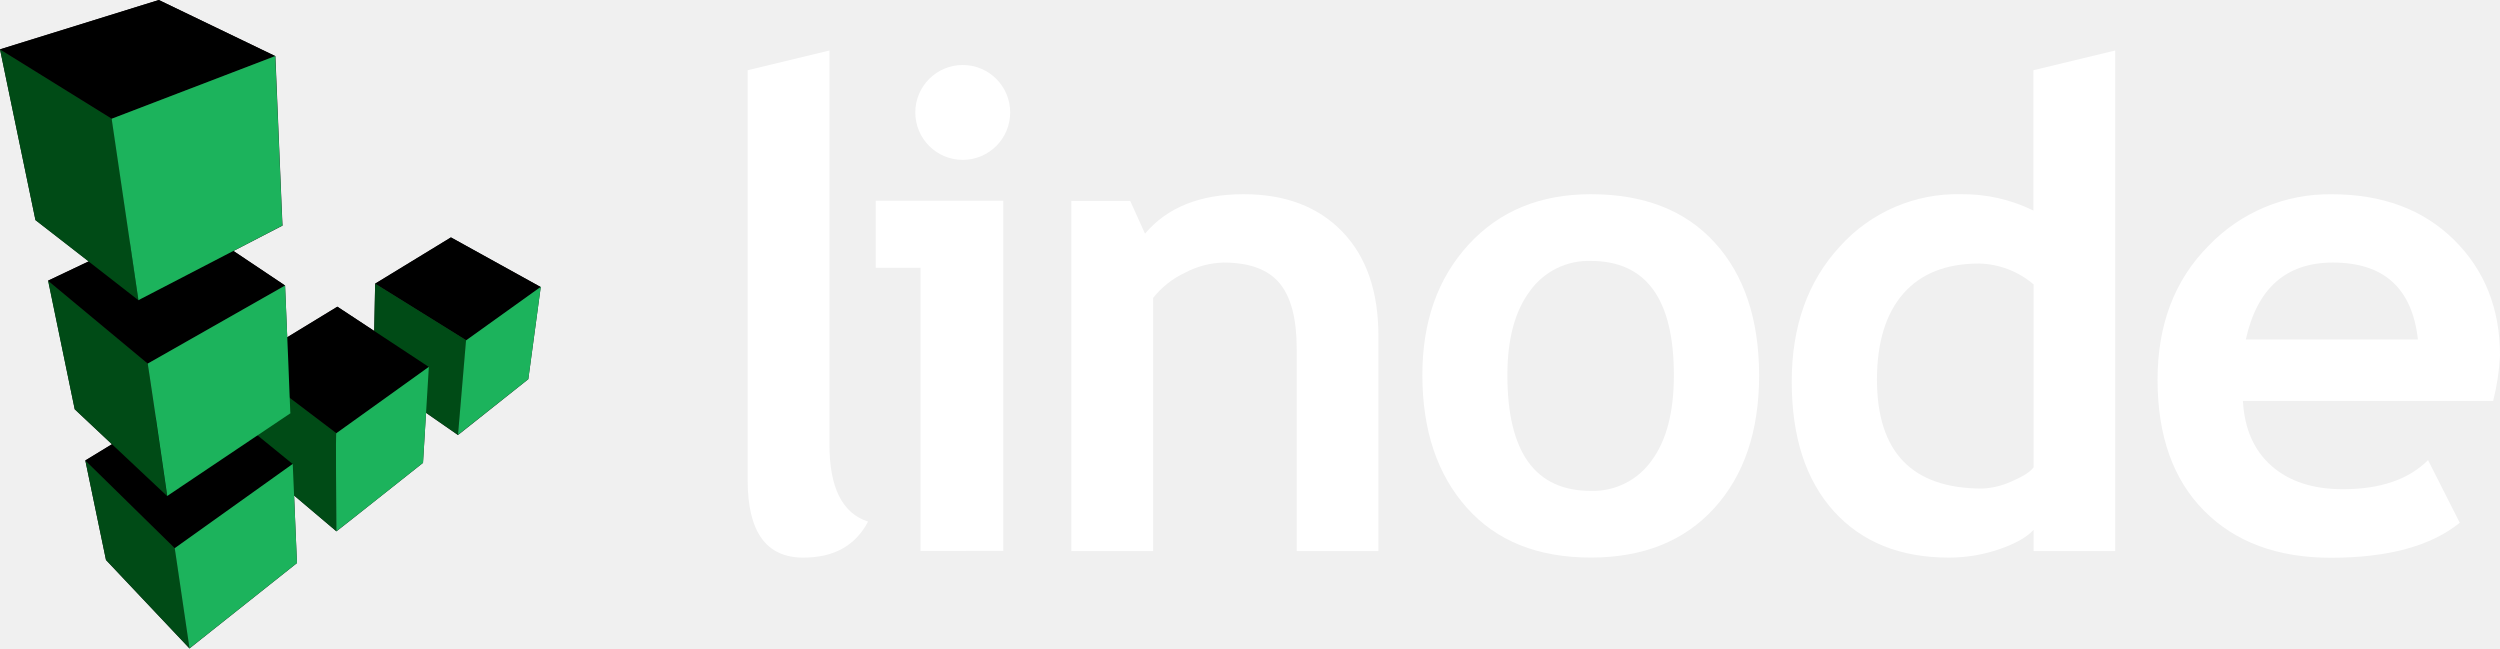
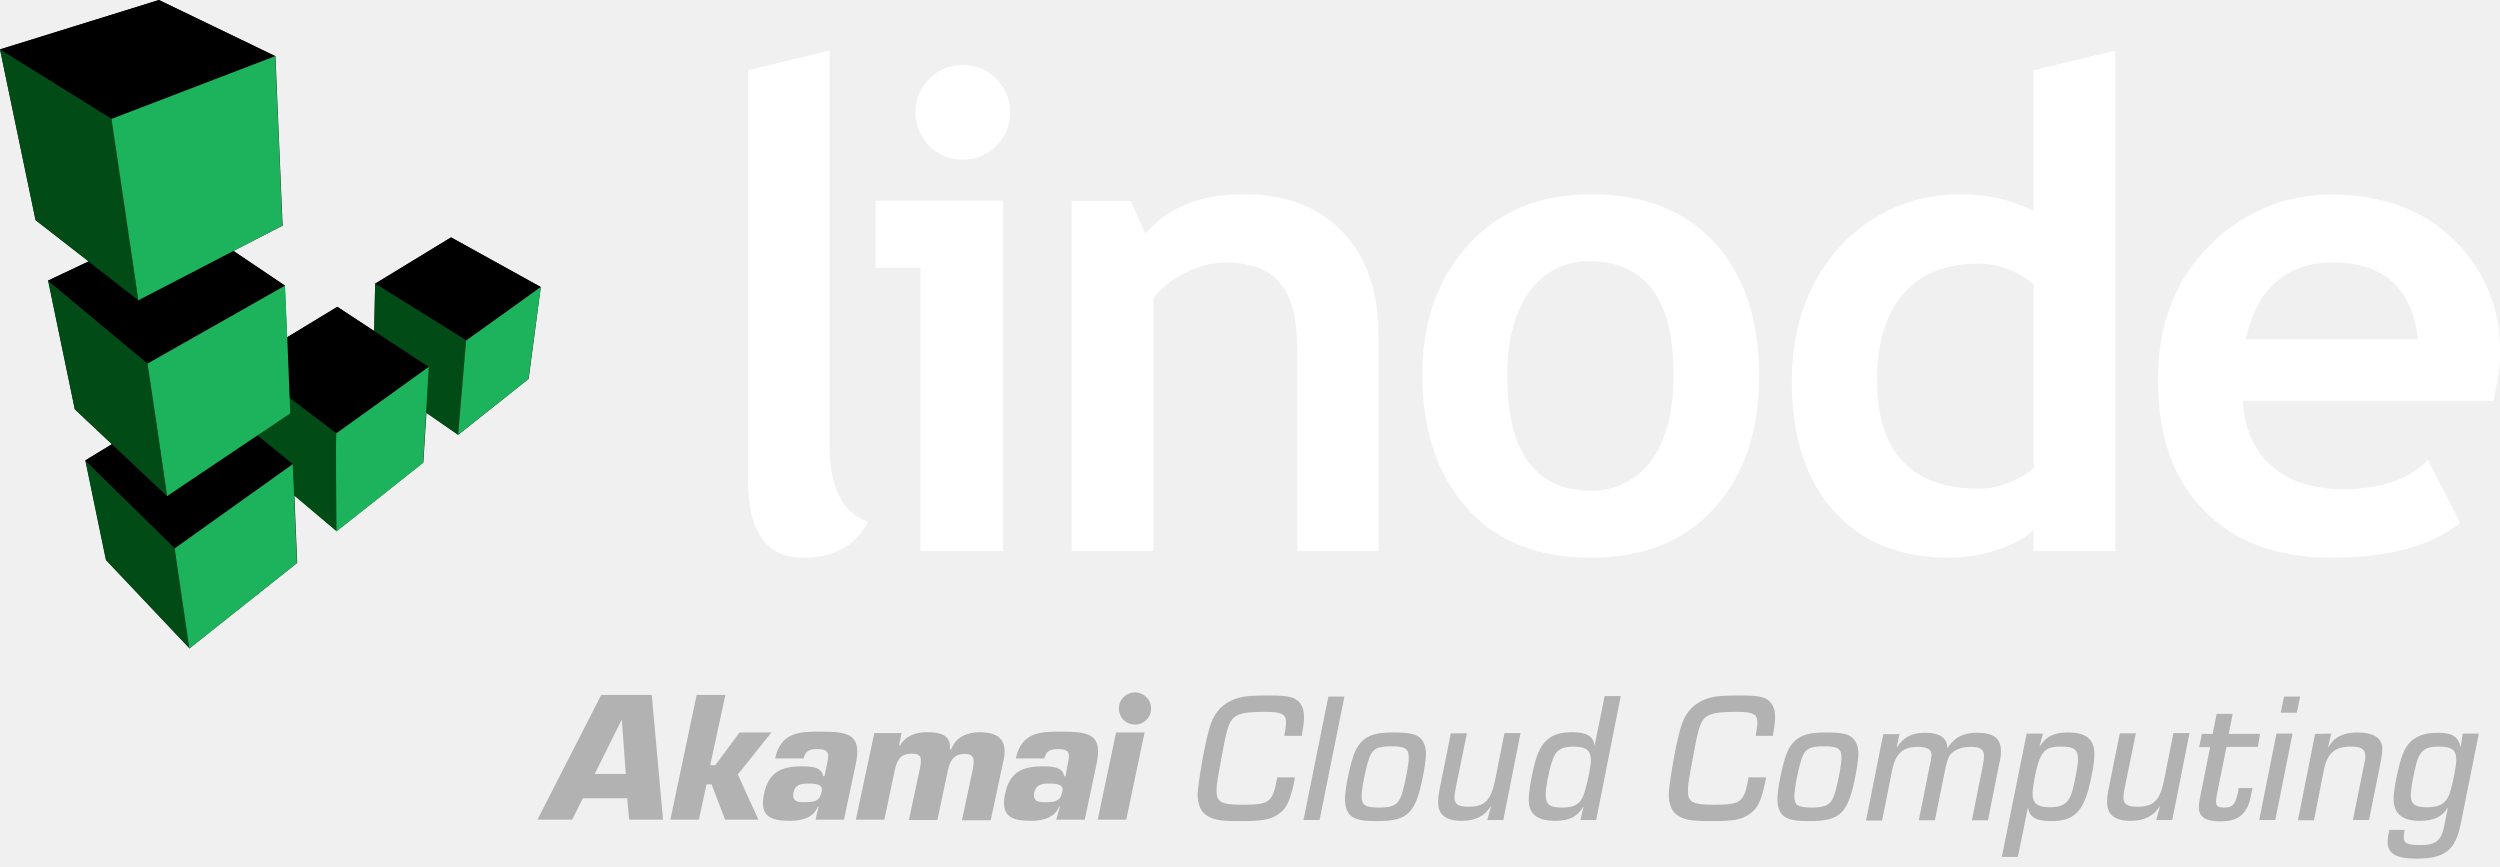
- <svg xmlns="http://www.w3.org/2000/svg" viewBox="0 0 506.94 131.5">
-   <path d="m109.65 58.21-18.21-10.07-15.37 9.38-.19 9.59-7.47-4.92-10.16 6.19-.44-10.48-10.48-7 10-5.17c-.08 0 0 1-1.48-34.34l-23.65-11.39-32.2 10 7.19 34.63 10.81 8.37-8.22 3.9 5.37 26.1 7.55 7.09-5.4 3.29 4.19 20.18 16.94 17.94c.08-.1 1.78-1.41 21.79-17.32l-.58-13.71 8.58 7.28c.12-.12 1.84-1.39 17.56-13.89l.61-10.14 6.48 4.5c.13-.12 1.58-1.22 14.26-11.33z" fill="#231f20" />
-   <path d="m94.54 69 15.11-10.79-18.21-10.07-15.37 9.38z" />
-   <path d="m92.87 88.2 1.67-19.2-18.47-11.48-.38 18.75z" fill="#004b16" />
-   <path d="m68.22 107.73v-19.89l-18.66-14.15 1.47 19.54z" fill="#004b16" />
-   <path d="m68.22 87.84 18.74-13.43-18.55-12.22-18.85 11.5z" />
-   <path d="m38.43 131.48-2.98-20.32-18.15-17.8 4.19 20.18z" fill="#004b16" />
-   <path d="m35.45 111.16 23.91-17.06-18.53-15.09-23.53 14.35z" />
-   <path d="m33.9 100.6-3.94-26.88-20.22-16.81 5.41 26.07z" fill="#004b16" />
-   <path d="m29.96 73.72 27.85-15.82-20.8-13.94-27.27 12.95z" />
-   <path d="m28.07 60.88-5.4-36.81-22.67-14.06 7.19 34.62z" fill="#004b16" />
-   <path d="m22.67 24.07 33.14-12.7-23.61-11.37-32.2 10.01z" />
-   <path d="m107.13 76.87c-14.02 11.13-14.33 11.33-14.26 11.33 1.74-20.1 1.59-19.2 1.67-19.2 16-11.45 15-10.79 15.11-10.79z" fill="#1cb35c" />
-   <path d="m85.78 93.84c-17.35 13.8-17.63 13.89-17.56 13.89-.17-20.82-.07-19.89 0-19.89 20-14.3 18.67-13.43 18.74-13.43z" fill="#1cb35c" />
-   <path d="m60.22 114.16c-21.66 17.22-21.86 17.32-21.79 17.32-3.07-20.94-3-20.32-3-20.32 25.47-18.16 23.86-17.06 23.93-17.06z" fill="#1cb35c" />
-   <path d="m55.81 11.37c1.52 35.37 1.4 34.34 1.48 34.34-28.66 14.89-29.29 15.17-29.22 15.17-5.52-37.63-5.47-36.81-5.4-36.81z" fill="#1cb35c" />
-   <path d="m57.81 57.9c1.15 26.81 1 25.88 1.11 25.88-24.81 16.67-25.09 16.82-25 16.82-4-27.58-4-26.88-3.94-26.88z" fill="#1cb35c" />
-   <g fill="#fff">
-     <path d="m151.61 14.24 16.58-4v79.88q0 13.13 7.83 15.65-3.84 7.31-13.13 7.3-11.28 0-11.28-15.66z" />
-     <path d="m186.66 111.72v-57.42h-9.08v-13.6h25.86v71zm8.56-98.54a9.62 9.62 0 1 1 -9.62 9.62 9.63 9.63 0 0 1 9.62-9.62z" />
-     <path d="m262.94 111.74v-41.06c0-6.05-1.16-10.48-3.48-13.26s-6.11-4.18-11.37-4.18a17.74 17.74 0 0 0 -7.8 2.06 18 18 0 0 0 -6.46 5.1v51.34h-16.59v-71h11.94l3 6.64q6.76-8 20-8 12.66 0 20 7.59t7.33 21.19v43.58z" />
-     <path d="m288.42 76.06q0-16.26 9.38-26.47t24.77-10.21q16.19 0 25.14 9.82t9 26.86q0 17-9.12 27t-25 10q-16.18 0-25.17-10.12t-9-26.88zm17.24 0q0 23.47 16.91 23.48a14.54 14.54 0 0 0 12.31-6.11q4.55-6.09 4.54-17.37 0-23.14-16.85-23.15a14.61 14.61 0 0 0 -12.33 6.09q-4.58 6.11-4.58 17.06z" />
-     <path d="m412.37 111.74v-4.31c-1.37 1.5-3.71 2.82-7 3.95a31.33 31.33 0 0 1 -10.15 1.69q-14.87 0-23.38-9.42t-8.52-26.27q0-16.84 9.78-27.42a32 32 0 0 1 24.51-10.58 32.37 32.37 0 0 1 14.72 3.32v-28.46l16.58-4v101.5zm0-54.06a17.6 17.6 0 0 0 -11.07-4.24q-10 0-15.33 6.07t-5.37 17.41q0 22.15 21.36 22.15a16.11 16.11 0 0 0 5.87-1.42c2.32-1 3.83-1.92 4.54-2.89z" />
-     <path d="m505.55 81.3h-50.74q.46 8.49 5.83 13.2t14.46 4.7q11.34 0 17.25-5.9l6.43 12.7q-8.75 7.09-26.13 7.1-16.25 0-25.7-9.52t-9.45-26.58q0-16.78 10.38-27.2a33.91 33.91 0 0 1 24.9-10.41q15.45 0 24.81 9.22t9.35 23.48a46.28 46.28 0 0 1 -1.39 9.21zm-50.15-12.47h34.89q-1.73-15.58-17.24-15.59-14.2 0-17.65 15.59z" />
+ <svg xmlns="http://www.w3.org/2000/svg" enable-background="new 0 0 885.7 306.9" viewBox="0 0 885.7 306.9">
+   <path d="m191.6 101.7-31.8-17.6-26.9 16.4-.3 16.8-13.1-8.6-17.8 10.8-.8-18.3-18.2-12.3 17.5-9c-.1 0 0 1.7-2.6-60l-41.3-19.9-56.3 17.5 12.6 60.5 18.9 14.6-14.4 6.8 9.4 45.6 13.2 12.4-9.4 5.7 7.3 35.3 29.6 31.3c.1-.2 3.1-2.5 38.1-30.3l-1-24 15 12.7c.2-.2 3.2-2.4 30.7-24.3l1.1-17.7 11.3 7.9c.2-.2 2.8-2.2 24.9-19.8z" fill="#231f20" />
+   <path d="m165.2 120.6 26.4-18.9-31.8-17.6-26.9 16.4z" />
+   <path d="m162.3 154.1 2.9-33.5-32.3-20.1-.7 32.8z" fill="#004b16" />
+   <path d="m119.2 188.2v-34.7l-32.6-24.8 2.6 34.2z" fill="#004b16" />
+   <path d="m119.2 153.5 32.7-23.5-32.4-21.3-32.9 20z" />
+   <path d="m67.1 229.7-5.2-35.5-31.7-31.1 7.3 35.3z" fill="#004b16" />
+   <path d="m61.9 194.2 41.8-29.8-32.4-26.4-41.1 25.1z" />
+   <path d="m59.2 175.8-6.9-47-35.3-29.4 9.5 45.6z" fill="#004b16" />
+   <path d="m52.3 128.8 48.7-27.6-36.3-24.4-47.7 22.6z" />
+   <path d="m49 106.4-9.4-64.3-39.6-24.6 12.6 60.5z" fill="#004b16" />
+   <path d="m39.6 42.1 57.9-22.2-41.2-19.9-56.3 17.5z" />
+   <path d="m187.2 134.3c-24.5 19.4-25 19.8-24.9 19.8 3-35.1 2.8-33.5 2.9-33.5 28-20 26.2-18.9 26.4-18.9z" fill="#1cb35c" />
+   <path d="m149.9 164c-30.3 24.1-30.8 24.3-30.7 24.3-.3-36.4-.1-34.8 0-34.8 34.9-25 32.6-23.5 32.7-23.5z" fill="#1cb35c" />
+   <path d="m105.2 199.5c-37.8 30.1-38.2 30.3-38.1 30.3-5.4-36.6-5.2-35.5-5.2-35.5 44.5-31.7 41.7-29.8 41.8-29.8z" fill="#1cb35c" />
+   <path d="m97.5 19.9c2.7 61.8 2.4 60 2.6 60-50.1 26-51.2 26.5-51.1 26.5-9.6-65.7-9.6-64.3-9.4-64.3z" fill="#1cb35c" />
+   <path d="m101 101.2c2 46.8 1.7 45.2 1.9 45.2-43.3 29.1-43.8 29.4-43.7 29.4-7-48.2-7-47-6.9-47z" fill="#1cb35c" />
+   <path d="m264.9 24.9 29-7v139.6c0 15.3 4.6 24.4 13.7 27.3-4.5 8.5-12.1 12.8-22.9 12.8-13.1 0-19.7-9.1-19.7-27.4v-145.3zm90.5 170.3v-124.1h-45.2v23.8h15.9v100.3zm-31.1-155.4c0 9.3 7.5 16.8 16.8 16.8s16.8-7.5 16.8-16.8-7.5-16.8-16.8-16.8-16.8 7.6-16.8 16.8zm164.1 155.4v-76.1c0-15.8-4.3-28.2-12.8-37s-20.2-13.3-34.9-13.3c-15.4 0-27.1 4.7-34.9 14l-5.2-11.6h-20.9v124h29v-89.7c3-3.8 6.9-6.7 11.3-8.9 4.3-2.1 8.9-3.5 13.6-3.6 9.2-.1 15.8 2.4 19.9 7.3s6.1 12.6 6.1 23.2v71.7zm31.2-15.3c10.5 11.8 25.1 17.7 44 17.7 18.5 0 33.1-5.8 43.7-17.5s16-27.4 15.9-47.2c0-19.8-5.3-35.5-15.7-46.9s-25.1-17.2-43.9-17.2c-17.9 0-32.4 5.9-43.3 17.8s-16.4 27.3-16.4 46.2c0 19.6 5.3 35.3 15.7 47.1zm22.4-76.8c5-6.9 13-10.8 21.5-10.6 19.6.4 29.4 13.5 29.4 40.4 0 13.1-2.7 23.2-7.9 30.3-5 6.9-13 10.8-21.5 10.7-19.7-.3-29.5-13.7-29.5-41 0-12.8 2.8-22.6 8-29.8zm207.4 92.1v-177.3l-29 7v49.7c-8-3.9-16.8-5.8-25.7-5.8-16.3-.1-31.8 6.5-42.8 18.5-11.3 12.4-17.1 28.3-17.1 47.9s5 34.9 14.9 45.9 23.5 16.5 40.8 16.5c6 0 12-1 17.7-3 5.8-2 9.8-4.3 12.2-6.9v7.5zm-28.9-29.6c-1.2 1.7-3.9 3.3-7.9 5-3.2 1.4-6.7 2.4-10.3 2.5-24.9.6-37.4-12.9-37.3-38.7 0-13.2 3.2-23.3 9.4-30.4s15.1-10.7 26.8-10.6c7.1.1 13.9 2.8 19.3 7.4zm165.2-39.6c.4-16.6-5.4-30.3-16.3-41s-25.4-16-43.3-16.1c-16.4-.1-32 6.5-43.5 18.2-12 12.2-18.1 28-18.1 47.5 0 19.9 5.5 35.4 16.5 46.4 11 11.1 26 16.6 44.9 16.6 20.2 0 35.5-4.1 45.7-12.4l-11.4-22.2c-6.9 6.9-16.9 10.3-30.1 10.3-10.6 0-19-2.7-25.3-8.2s-9.6-13.2-10.2-23.1h88.7c1.3-5.2 2.3-10.6 2.4-16zm-59.2-33c18.1 0 28.1 9.1 30.1 27.2h-61c4.1-18.1 14.4-27.2 30.9-27.2z" fill="#fff" />
+   <g fill="#b2b2b2">
+     <path d="m458.8 275.4c-.1.7-.3 1.3-.3 1.6-1.5 6.9-2.6 9.4-5.7 11.5-2.9 2-5.7 2.4-14.2 2.4-7 0-9.5-.6-11.9-2.6-1.5-1.3-2.4-3.9-2.4-6.8 0-2.4 1.3-10.7 2.7-17.5 1.3-6 2.2-8.8 3.6-10.9 2.1-3.3 5.4-5.4 9.6-6.2 2.2-.4 4.8-.5 9.8-.5 6.5 0 8.9.6 10.5 2.6 1 1.3 1.5 2.9 1.5 5.2 0 1.3-.2 2.8-.8 6.5h-6.2c.5-2.9.6-3.7.6-4.8 0-2.9-1.5-3.7-7.4-3.7-9.5 0-11.7 1-13.2 5.8-.6 2-1 3.6-2.3 10.8-1.3 6.9-1.7 9-1.7 11.4 0 4 1.7 4.9 9.1 4.9 9.8 0 10.8-.8 12.4-9.7z" />
+     <path d="m467.5 290.5h-5.7l8.8-43.7h5.7z" />
+     <path d="m503 261.3c1.3 1.1 2.2 3.2 2.2 5.7 0 2.6-.9 7.7-2 12.2-2.4 9.4-5.5 11.7-15.3 11.7-5.1 0-7.6-.5-9.2-1.8-1.4-1.1-2.2-3.3-2.2-6 0-3.2 1.5-11 3-15.4 1.4-4.1 3.8-6.5 7.3-7.5 1.6-.5 4-.7 7.1-.7 5.1 0 7.5.5 9.1 1.8zm-18.2 8.1c-1.2 3.8-2.4 10.3-2.4 12.5 0 3.4 1.2 4.2 6.3 4.2 5.2 0 7-1.2 8.2-5.6 1.2-4.2 2.2-10 2.2-12 0-3.3-1.2-4.1-6.3-4.1s-6.8 1-8 5z" />
+     <path d="m532.6 290.5h-5.7l1.3-4.7-.1-.1c-2.2 3.5-5.4 5.1-10.4 5.1-5.4 0-8.2-2.2-8.2-6.5 0-1.2.1-2.6.4-4.1l4.1-20.4h5.7l-4 19.5c-.3 1.5-.4 2.6-.4 3.3 0 2.3 1.4 3.2 4.8 3.2 5.9 0 8-2.1 9.5-9l3.4-17.1h5.7z" />
+     <path d="m565.5 290.5h-5.6l1.1-4.5-.1-.1c-2.2 3.5-5 4.9-9.9 4.9-6.4 0-9.4-2.4-9.4-7.3 0-2.8.8-7.8 2-12.6 2.1-8.3 5.7-11.5 13.3-11.5 5.1 0 7.5 1.4 8 4.5l.1-.1 3.5-17.2h5.7zm-15.7-20.6c-1.2 3.8-2.2 9.2-2.2 11.6 0 3.5 1.4 4.6 5.8 4.6 4.7 0 6.8-1.4 8-5.5 1.2-4 2.2-9.1 2.2-11.3 0-3.5-1.6-4.7-6.1-4.8-4.5 0-6.4 1.3-7.7 5.4z" />
+     <path d="m625.7 275.4c-.1.7-.3 1.3-.3 1.6-1.5 6.9-2.6 9.4-5.7 11.5-2.9 2-5.7 2.4-14.2 2.4-7 0-9.5-.6-11.9-2.6-1.5-1.3-2.4-3.9-2.4-6.8 0-2.4 1.3-10.7 2.7-17.5 1.3-6 2.2-8.8 3.6-10.9 2.1-3.3 5.4-5.4 9.6-6.2 2.2-.4 4.8-.5 9.8-.5 6.5 0 8.9.6 10.5 2.6 1 1.3 1.5 2.9 1.5 5.2 0 1.3-.2 2.8-.8 6.5h-6.1c.5-2.9.6-3.7.6-4.8 0-2.9-1.5-3.7-7.4-3.7-9.5 0-11.7 1-13.2 5.8-.6 2-1 3.6-2.3 10.8-1.3 6.9-1.7 9-1.7 11.4 0 4 1.7 4.9 9.1 4.9 9.8 0 10.8-.8 12.4-9.7z" />
+     <path d="m656.2 261.3c1.3 1.1 2.2 3.2 2.2 5.7 0 2.6-.9 7.7-2 12.2-2.4 9.4-5.5 11.7-15.3 11.7-5.1 0-7.6-.5-9.2-1.8-1.4-1.1-2.2-3.3-2.2-6 0-3.2 1.5-11 3-15.4 1.4-4.1 3.8-6.5 7.3-7.5 1.6-.5 4-.7 7.1-.7 5.1 0 7.6.5 9.1 1.8zm-18.1 8.1c-1.2 3.8-2.4 10.3-2.4 12.5 0 3.4 1.2 4.2 6.3 4.2 5.2 0 7-1.2 8.2-5.6 1.2-4.2 2.2-10 2.2-12 0-3.3-1.2-4.1-6.3-4.1-5.2 0-6.8 1-8 5z" />
+     <path d="m673 259.9-1 4.7.1.1c2.4-3.7 5.3-5.1 10.1-5.1 5 0 7.7 1.9 7.7 5.4h.1c2.5-3.9 5.6-5.4 10.6-5.4 5.7 0 8.3 2 8.3 6.6 0 1.2-.1 2.3-.6 4.3l-4 20.1h-5.7l3.9-19.5c.2-1 .4-2.7.4-3.3 0-2.3-1.4-3.2-4.6-3.2-3.6 0-6.2 1.1-7.5 3-.7 1-1.2 2.8-1.7 5.2l-3.6 17.8h-5.7l3.9-19.5c.3-1.3.6-3.1.6-3.6 0-2-1.6-2.9-4.8-2.9-5.4 0-8 2.4-9.2 8.5l-3.5 17.6h-5.7l6.1-30.6h5.8z" />
+     <path d="m723.8 259.9-1.2 4.3.1.1c2.3-3.5 5.1-4.8 10-4.8 6.4 0 9.3 2.4 9.3 7.7 0 2.9-.9 8.1-2.2 12.8-2.3 8.1-5.7 10.9-13 10.9-5.4 0-7.8-1.3-8.3-4.7l-.1.1-3.5 17.3h-5.7l8.8-43.7zm-1.3 9.3c-1.1 2.7-2.4 9.5-2.4 11.9 0 3.5 1.7 4.9 6.1 4.9 4.8 0 6.9-1.6 8.1-6.2 1-3.9 1.9-8.7 1.9-10.8 0-3.4-1.4-4.5-5.8-4.5-4.7-.1-6.5 1.1-7.9 4.7z" />
+     <path d="m769.6 290.5h-5.7l1.3-4.7-.1-.1c-2.2 3.5-5.4 5.1-10.4 5.1-5.4 0-8.2-2.2-8.2-6.5 0-1.2.1-2.6.4-4.1l4.1-20.4h5.7l-4 19.5c-.3 1.5-.4 2.6-.4 3.3 0 2.3 1.4 3.2 4.8 3.2 5.9 0 8-2.1 9.5-9l3.4-17.1h5.7z" />
+     <path d="m799.9 264.6h-11.1l-3.4 16.9c-.2 1-.3 1.9-.3 2.4 0 1.7.7 2.2 2.9 2.2 2.5 0 3.4-.7 4.2-2.9.4-1.2.7-2.4.9-4h4.9c-.9 4.6-1.2 5.9-2.2 7.5-1.9 3.1-4.5 4.3-9.3 4.3-5.1 0-7.5-1.6-7.5-5 0-1 .1-1.6.5-3.8l3.5-17.5h-3.9l1-4.7h3.8l1.4-7.1h5.7l-1.4 7.1h11.1z" />
+     <path d="m806.1 290.5h-5.7l6.1-30.6h5.7zm7.6-38h-5.7l1.2-5.7h5.7z" />
+     <path d="m825.9 259.9-1.1 4.7.1.1c2-3.5 5.2-5.2 10.2-5.2 5.9 0 8.9 2 8.9 5.8 0 1.3-.1 2-.6 4.8l-4.1 20.4h-5.7l3.8-18.9c.5-2.3.6-2.9.6-3.7 0-2.5-1.4-3.4-5.1-3.4-5.6 0-8.3 2.3-9.5 7.8l-3.6 18.3h-5.7l6.1-30.6z" />
+     <path d="m871.8 291.8c-1.9 9.5-5.6 12.4-15.8 12.4-7 0-10.1-1.8-10.1-5.8 0-1.3.1-2.2.6-4.4h5.4c-.2 1.4-.3 1.8-.3 2.6 0 2.2 1.4 2.8 5.9 2.8 5.4 0 7.4-1.6 8.4-6.6l1.3-6.6h-.1c-1.9 3.2-4.8 4.6-9.9 4.6-6.1 0-9.2-2.6-9.2-7.7 0-2.6.8-7.3 2.1-12.3 1.4-5.3 3-7.9 6.1-9.6 1.9-1.1 4.4-1.6 7.5-1.6 5.1 0 7.2 1.4 8 5l.1-.1.7-4.6h5.7zm-15.7-21.5c-1 3.7-2 9.3-2 11.3 0 3.3 1.4 4.4 5.8 4.4 4.8 0 7.1-1.6 8.3-6 1-3.5 2-8.9 2-10.7 0-3.6-1.5-4.8-6.1-4.8-4.8-.1-6.8 1.5-8 5.8z" />
+     <path d="m221.7 274.2h-11l9.5-19.1h.1zm.5 8.6.7 7.6h12l-4-44.2h-17.9l-22.6 44.2h12.3l3.8-7.6zm34.8-36.6h-10.2l-9.3 44.2h10.1l2.7-12.5h1.8l4.8 12.5h11.8l-7.3-16 11.9-14.9h-11.3l-8.6 11.6h-1.8zm29.1 31.4c3.3 0 5.5.3 5 2.8-.7 3.3-2.1 3.8-6.3 3.8-1.6 0-4.3 0-3.7-3.3.5-2.8 2.5-3.3 5-3.3zm2.8 12.8h10.1l4.1-19.3c2.3-10.6-1.8-11.9-12.2-11.9-7.2 0-14.2-.1-16.3 9.5h10.1c.6-2.8 2.3-3.3 4.8-3.3 4.4 0 4.2 1.8 3.6 4.7l-1 4.9h-.5c-.4-3.5-4.8-3.5-7.7-3.5-7.3 0-11.7 2.3-13.2 9.7-1.7 7.9 2.1 9.6 9.1 9.6 3.5 0 8.3-.7 9.9-5h.3zm20.9-30.9-6.6 30.9h10.1l3.7-17.5c.8-3.7 2-5.9 6.2-5.9 3.5 0 3.3 2 2.8 4.8l-4 18.7h10.1l3.7-17.5c.7-3.3 2-5.9 5.9-5.9s3.4 2.3 2.9 5.6l-3.8 17.9h10.2l4.5-21.1c1.6-7.2-1.5-10.1-8.6-10.1-3.9 0-8.4 1.6-9.9 6.1h-.5c.6-5.3-3.7-6.1-8.1-6.1-3.5 0-7.4 1-9.5 4.7h-.4l.9-4.4h-9.6zm61.6 18.1c3.3 0 5.5.3 5 2.8-.7 3.3-2.1 3.8-6.3 3.8-1.5 0-4.3 0-3.7-3.3.5-2.8 2.6-3.3 5-3.3zm2.8 12.8h10.1l4.1-19.3c2.3-10.6-1.8-11.9-12.2-11.9-7.2 0-14.3-.1-16.3 9.5h10.1c.6-2.8 2.3-3.3 4.8-3.3 4.4 0 4.2 1.8 3.6 4.7l-.9 4.9h-.5c-.4-3.5-4.8-3.5-7.7-3.5-7.3 0-11.7 2.3-13.2 9.7-1.7 7.9 2.1 9.6 9.1 9.6 3.5 0 8.3-.7 10-5h.3zm31.3-30.9h-10.1l-6.5 30.9h10.1zm-3.4-14.2c-3.1 0-5.7 2.5-5.7 5.7s2.5 5.7 5.7 5.7 5.7-2.5 5.7-5.7-2.6-5.7-5.7-5.7z" />
  </g>
</svg>
